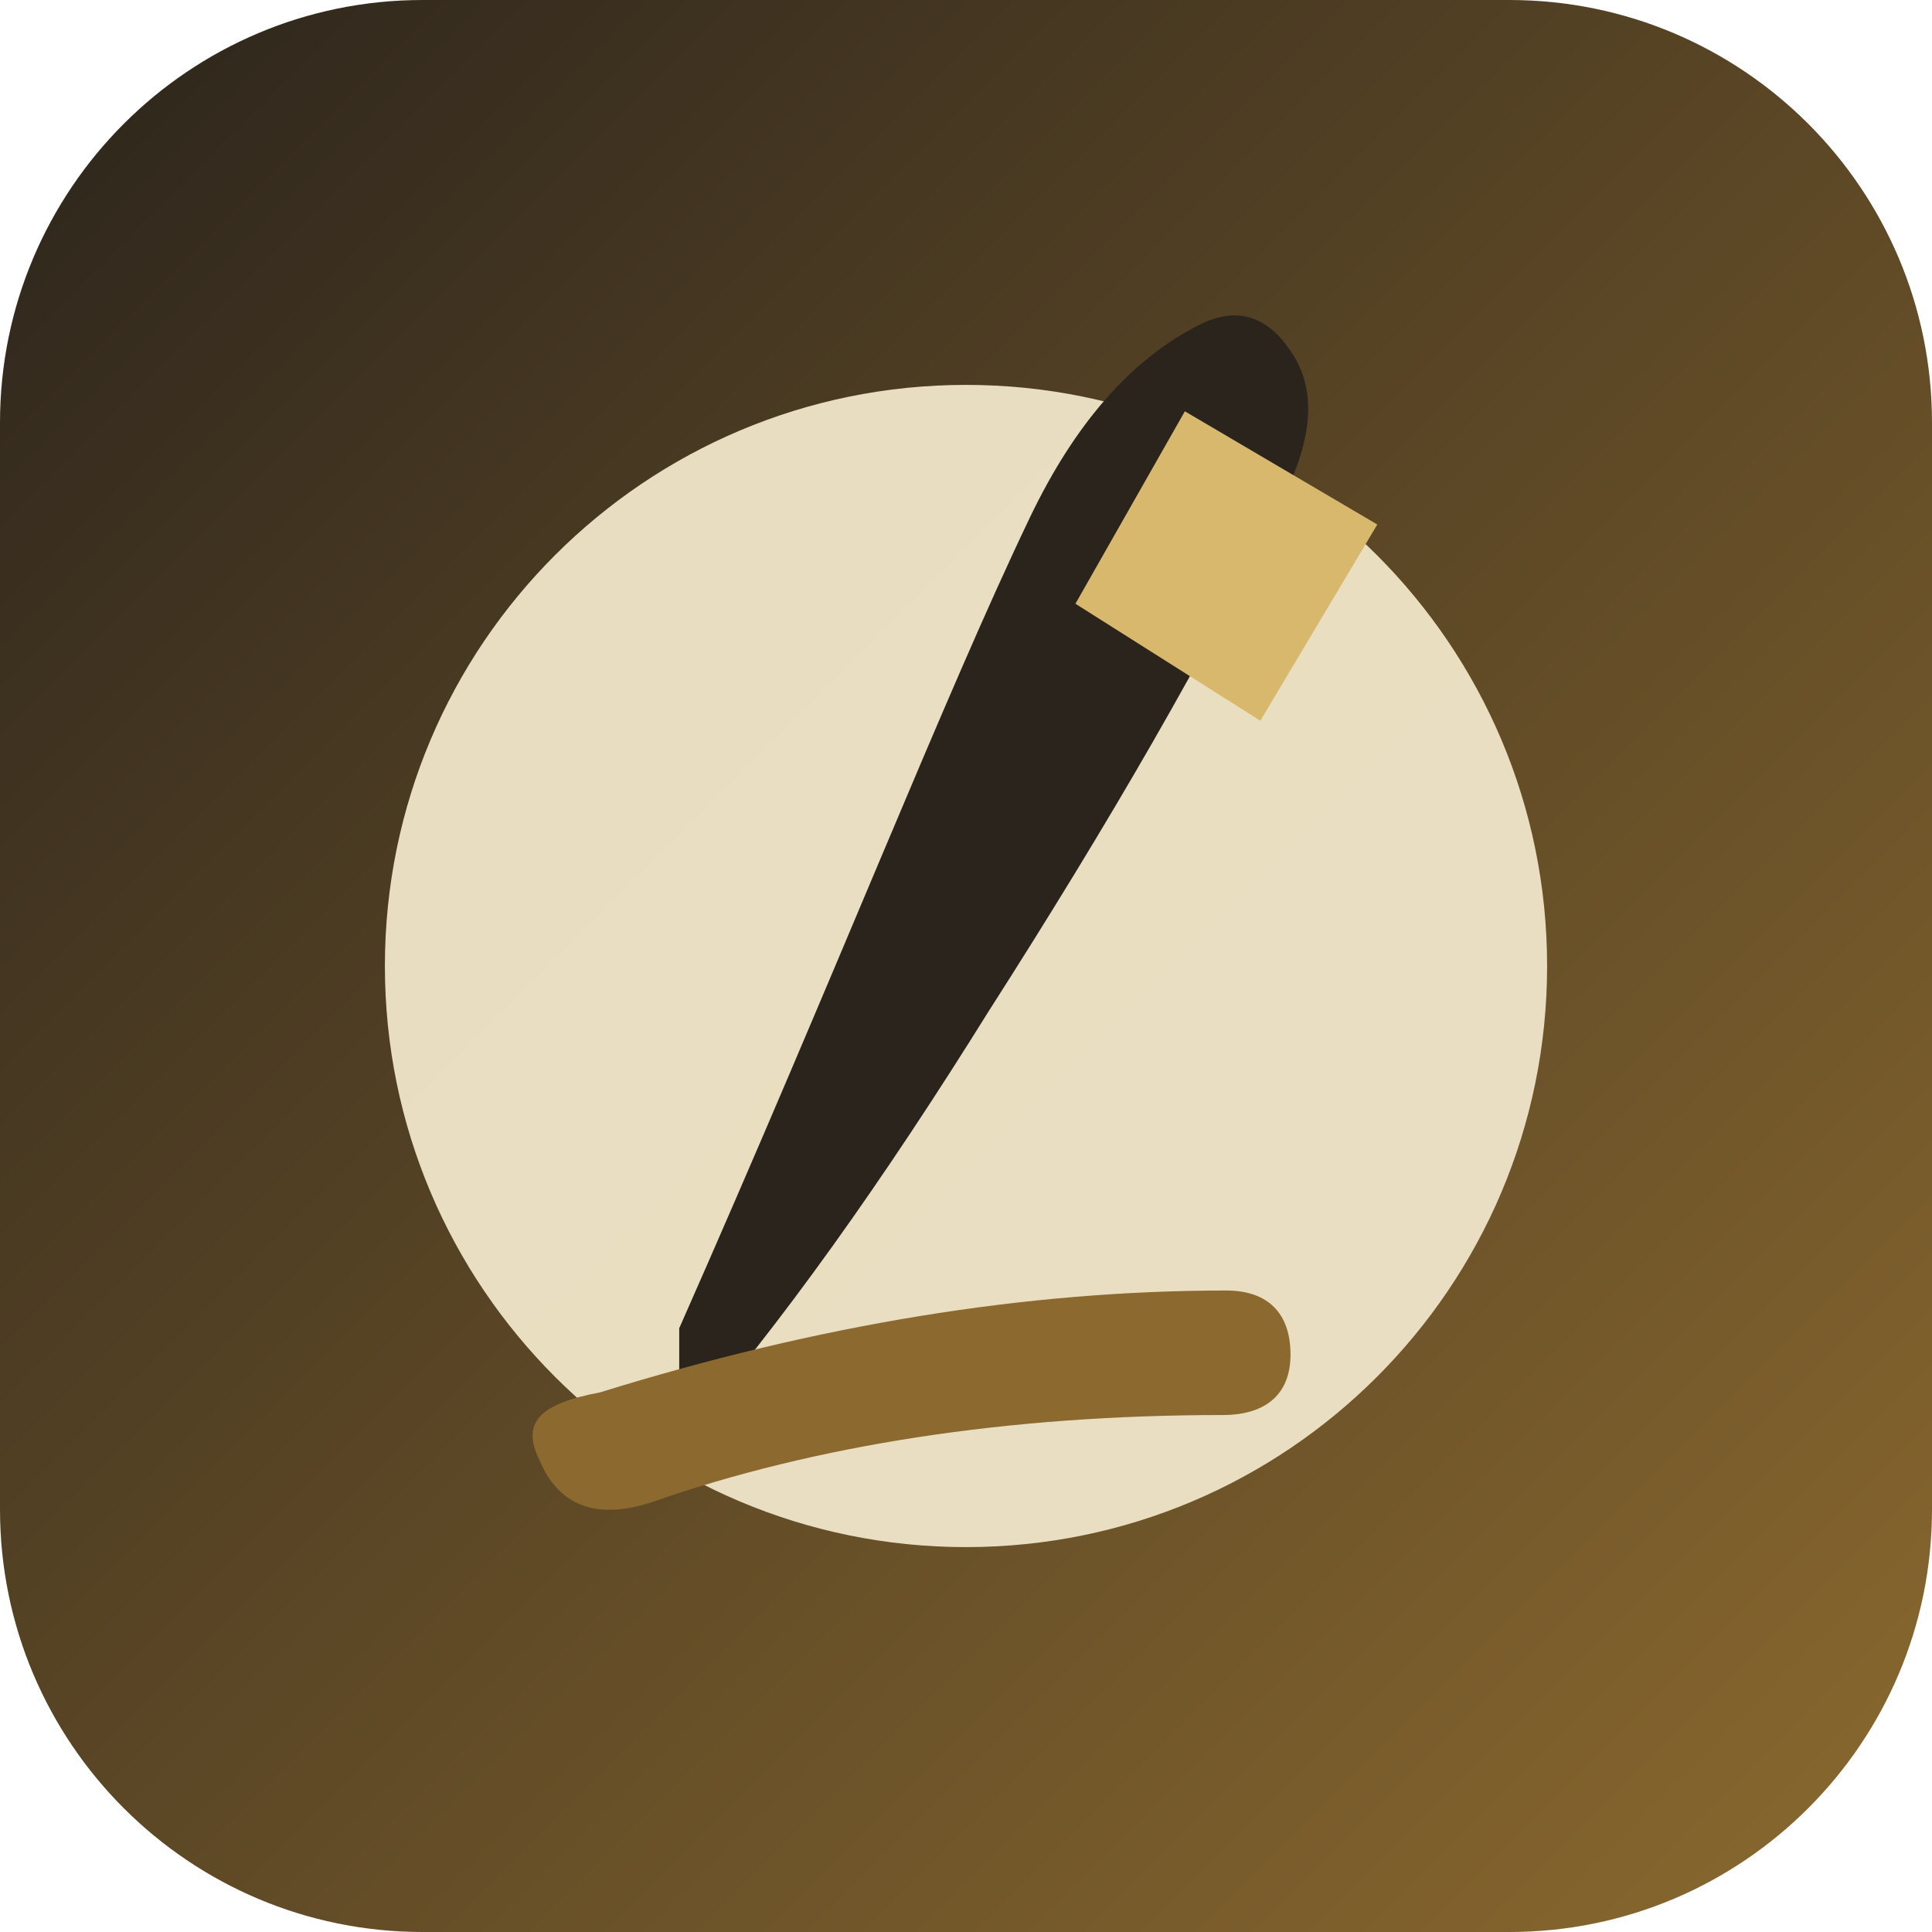
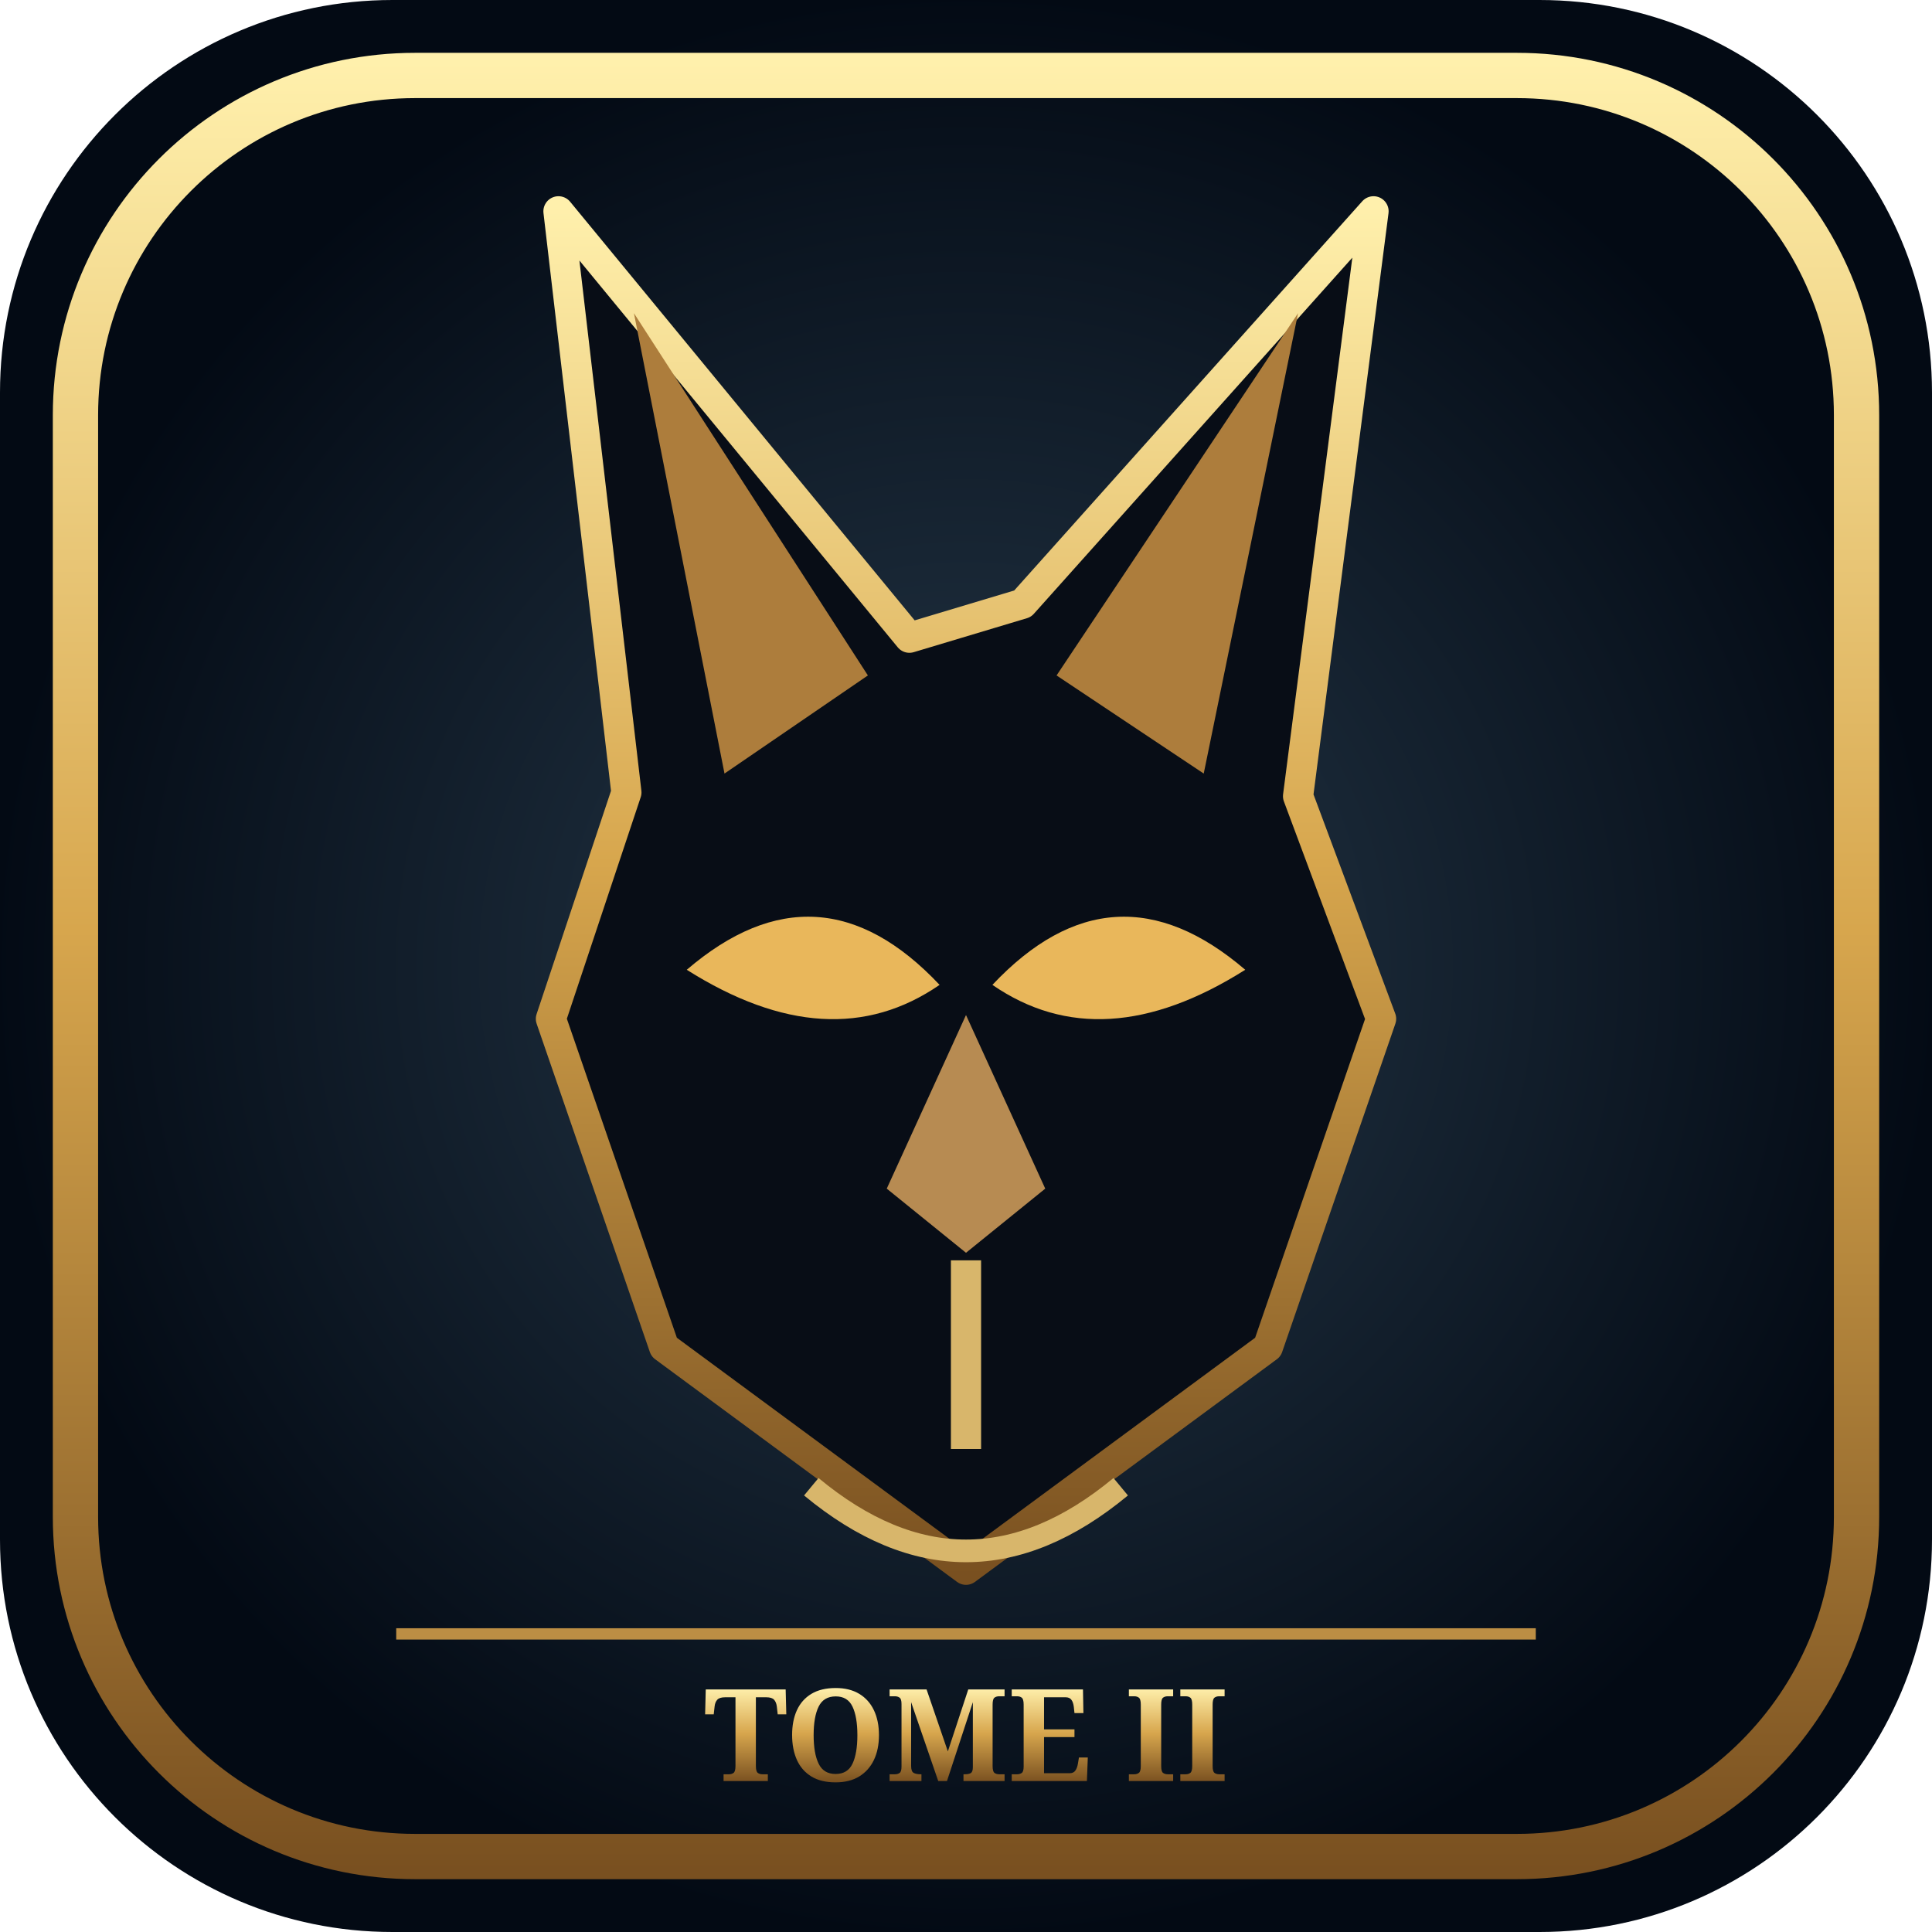
- <svg xmlns="http://www.w3.org/2000/svg" viewBox="0 0 512 512" role="img" aria-label="Le Scribe">
+ <svg xmlns="http://www.w3.org/2000/svg" viewBox="0 0 512 512" role="img" aria-label="Le Scribe Tome II - Anubis">
  <defs>
-     <linearGradient id="g" x1="0" y1="0" x2="1" y2="1">
-       <stop offset="0" stop-color="#2b241c" />
-       <stop offset="1" stop-color="#8c6a2f" />
+     <radialGradient id="bg">
+       <stop stop-color="#26394a" />
+       <stop offset="1" stop-color="#030a14" />
+     </radialGradient>
+     <linearGradient id="gold" x2="0" y2="1">
+       <stop stop-color="#fff0ac" />
+       <stop offset=".48" stop-color="#d7a64d" />
+       <stop offset="1" stop-color="#795020" />
    </linearGradient>
  </defs>
-   <rect width="512" height="512" rx="112" fill="url(#g)" />
-   <circle cx="256" cy="256" r="154" fill="#efe4c8" opacity=".96" />
-   <path d="M180 352c42-95 70-167 93-215 12-25 27-42 45-51 10-5 18-2 24 7 7 10 6 23-2 39-20 41-46 86-78 136-28 45-55 83-82 114z" fill="#2b241c" />
-   <path d="M159 369c58-18 113-27 166-27 11 0 17 6 17 17 0 10-6 16-18 16-57 0-108 8-151 23-15 5-25 1-30-11-5-10 0-15 16-18z" fill="#8c6a2f" />
-   <path d="M314 109l51 30-31 52-49-31z" fill="#d7b86d" />
+   <rect width="512" height="512" rx="104" fill="url(#bg)" />
+   <rect x="20" y="20" width="472" height="472" rx="90" fill="none" stroke="url(#gold)" stroke-width="12" />
+   <path d="M166 210 148 56l93 113 30-9 93-104-20 155 22 59-30 87-80 59-80-59-30-87z" fill="#080d16" stroke="url(#gold)" stroke-width="8" stroke-linejoin="round" />
+   <path d="M168 83 192 205 230 179zM344 83 319 205 280 179z" fill="#ad7d3c" />
+   <path d="M182 257q35-30 67 4-29 20-67-4zm148 0q-35-30-67 4 29 20 67-4z" fill="#e9b75b" />
+   <path d="M256 269 235 315 256 332 277 315z" fill="#b78b52" />
+   <path d="M256 334v50" stroke="#d8b66b" stroke-width="8" />
+   <path d="M215 394q41 34 82 0" fill="none" stroke="#d8b66b" stroke-width="6" />
+   <path d="M105 433h302" stroke="#bc8e44" stroke-width="3" />
+   <text x="256" y="472" font-size="34" font-weight="bold" font-family="Georgia,serif" fill="url(#gold)" text-anchor="middle">TOME II</text>
</svg>
